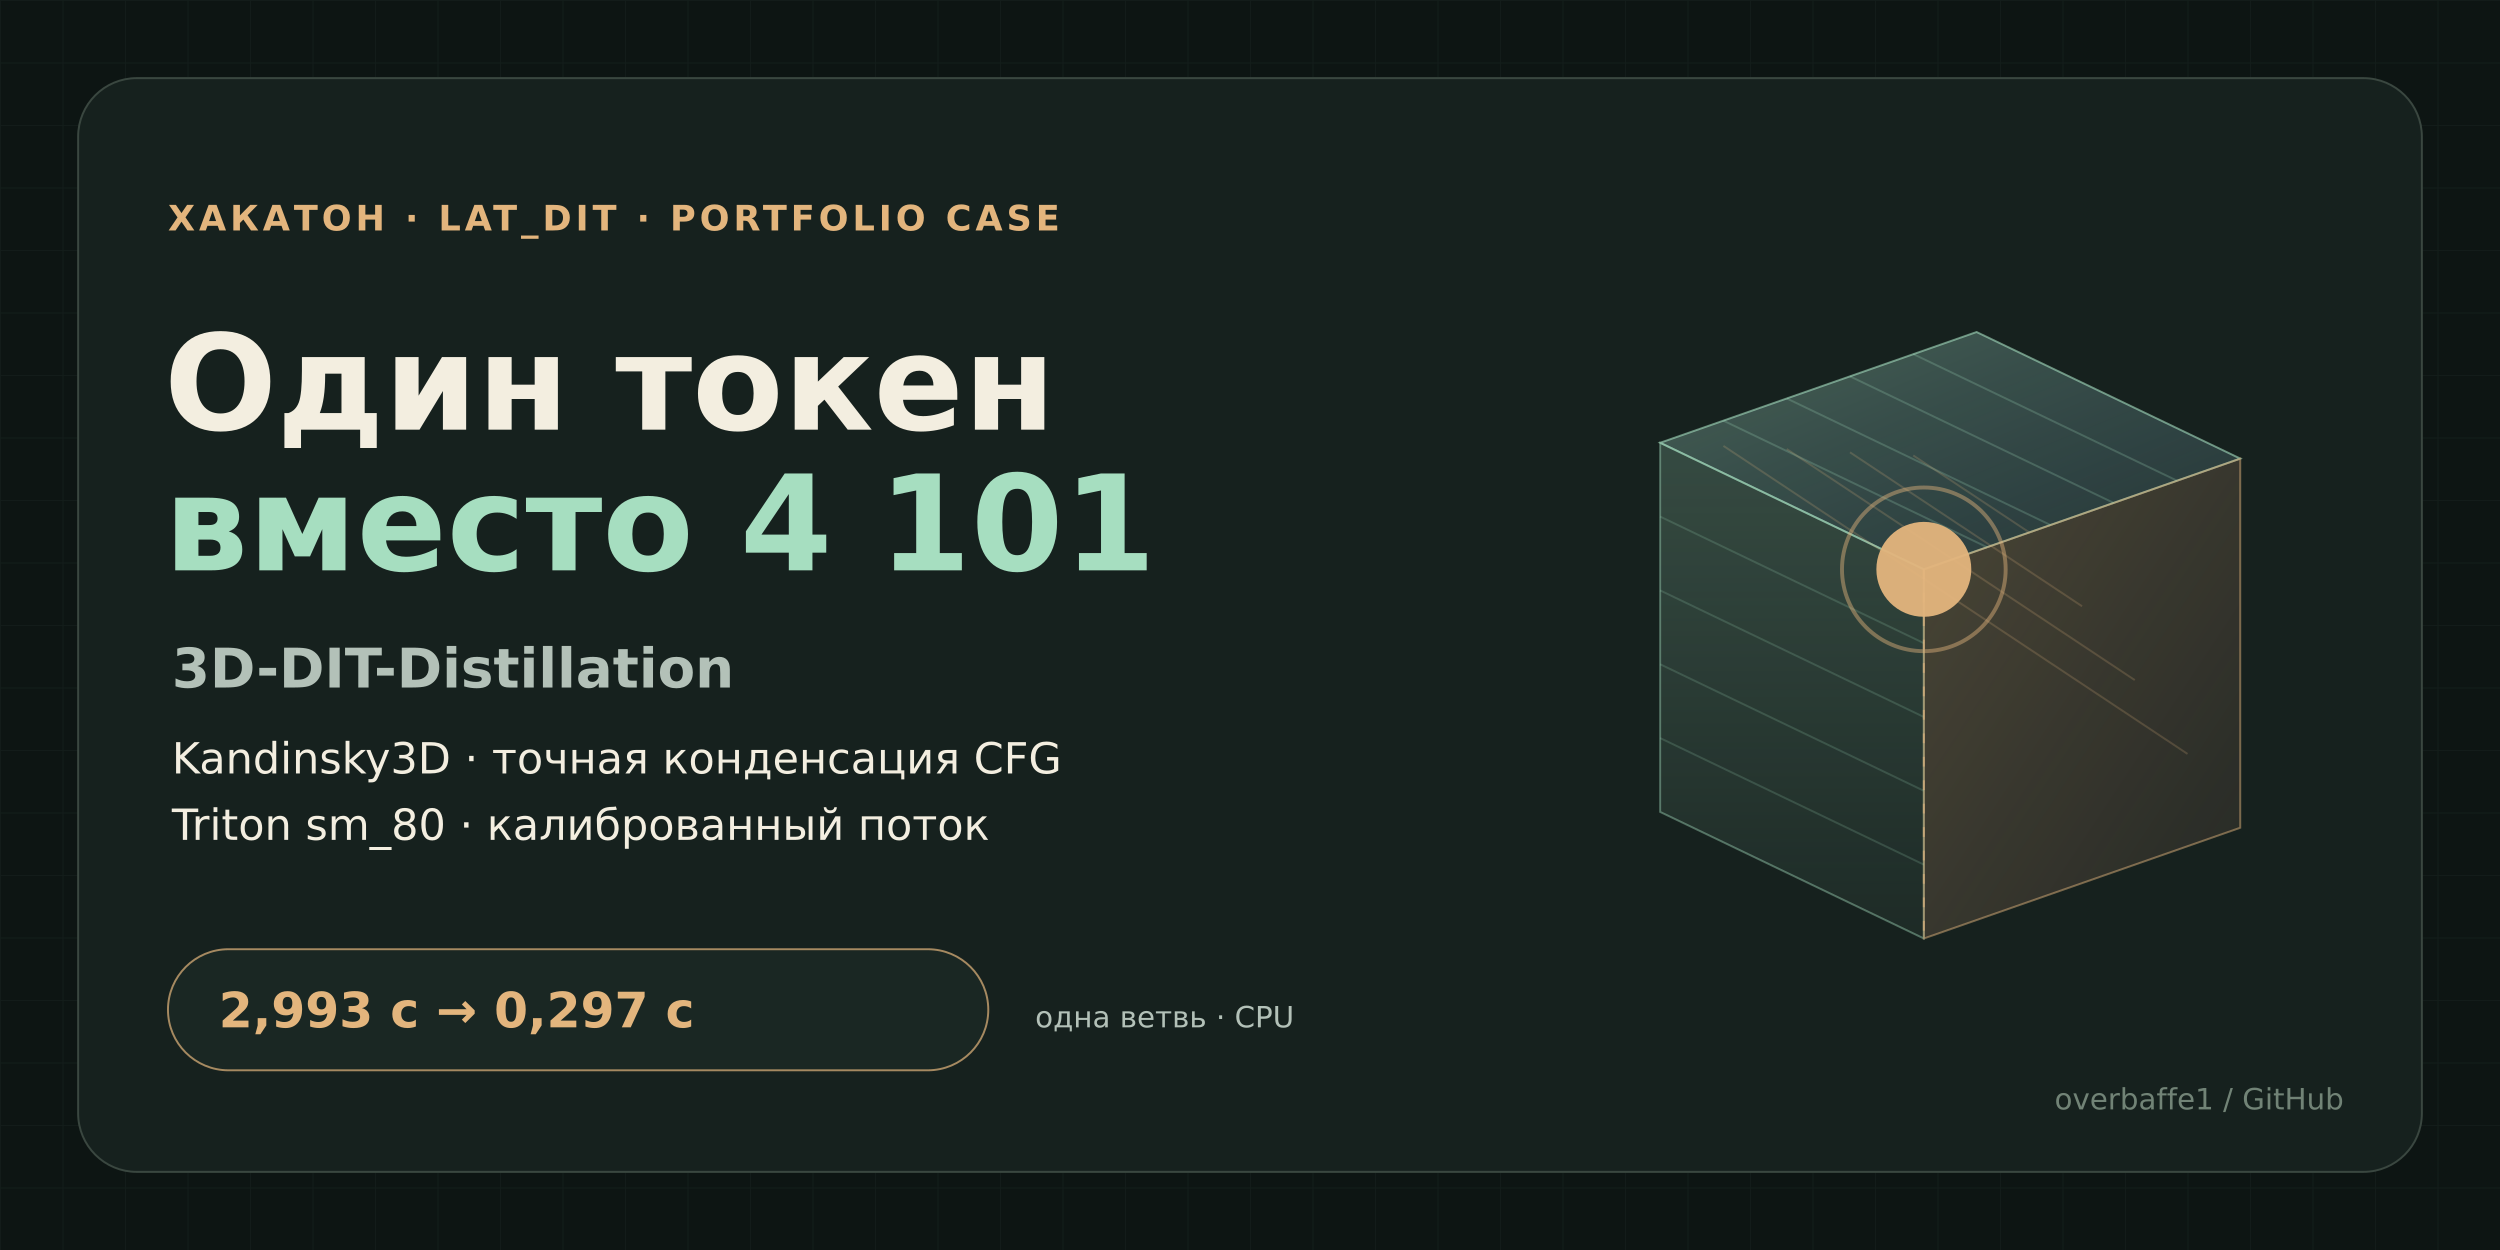
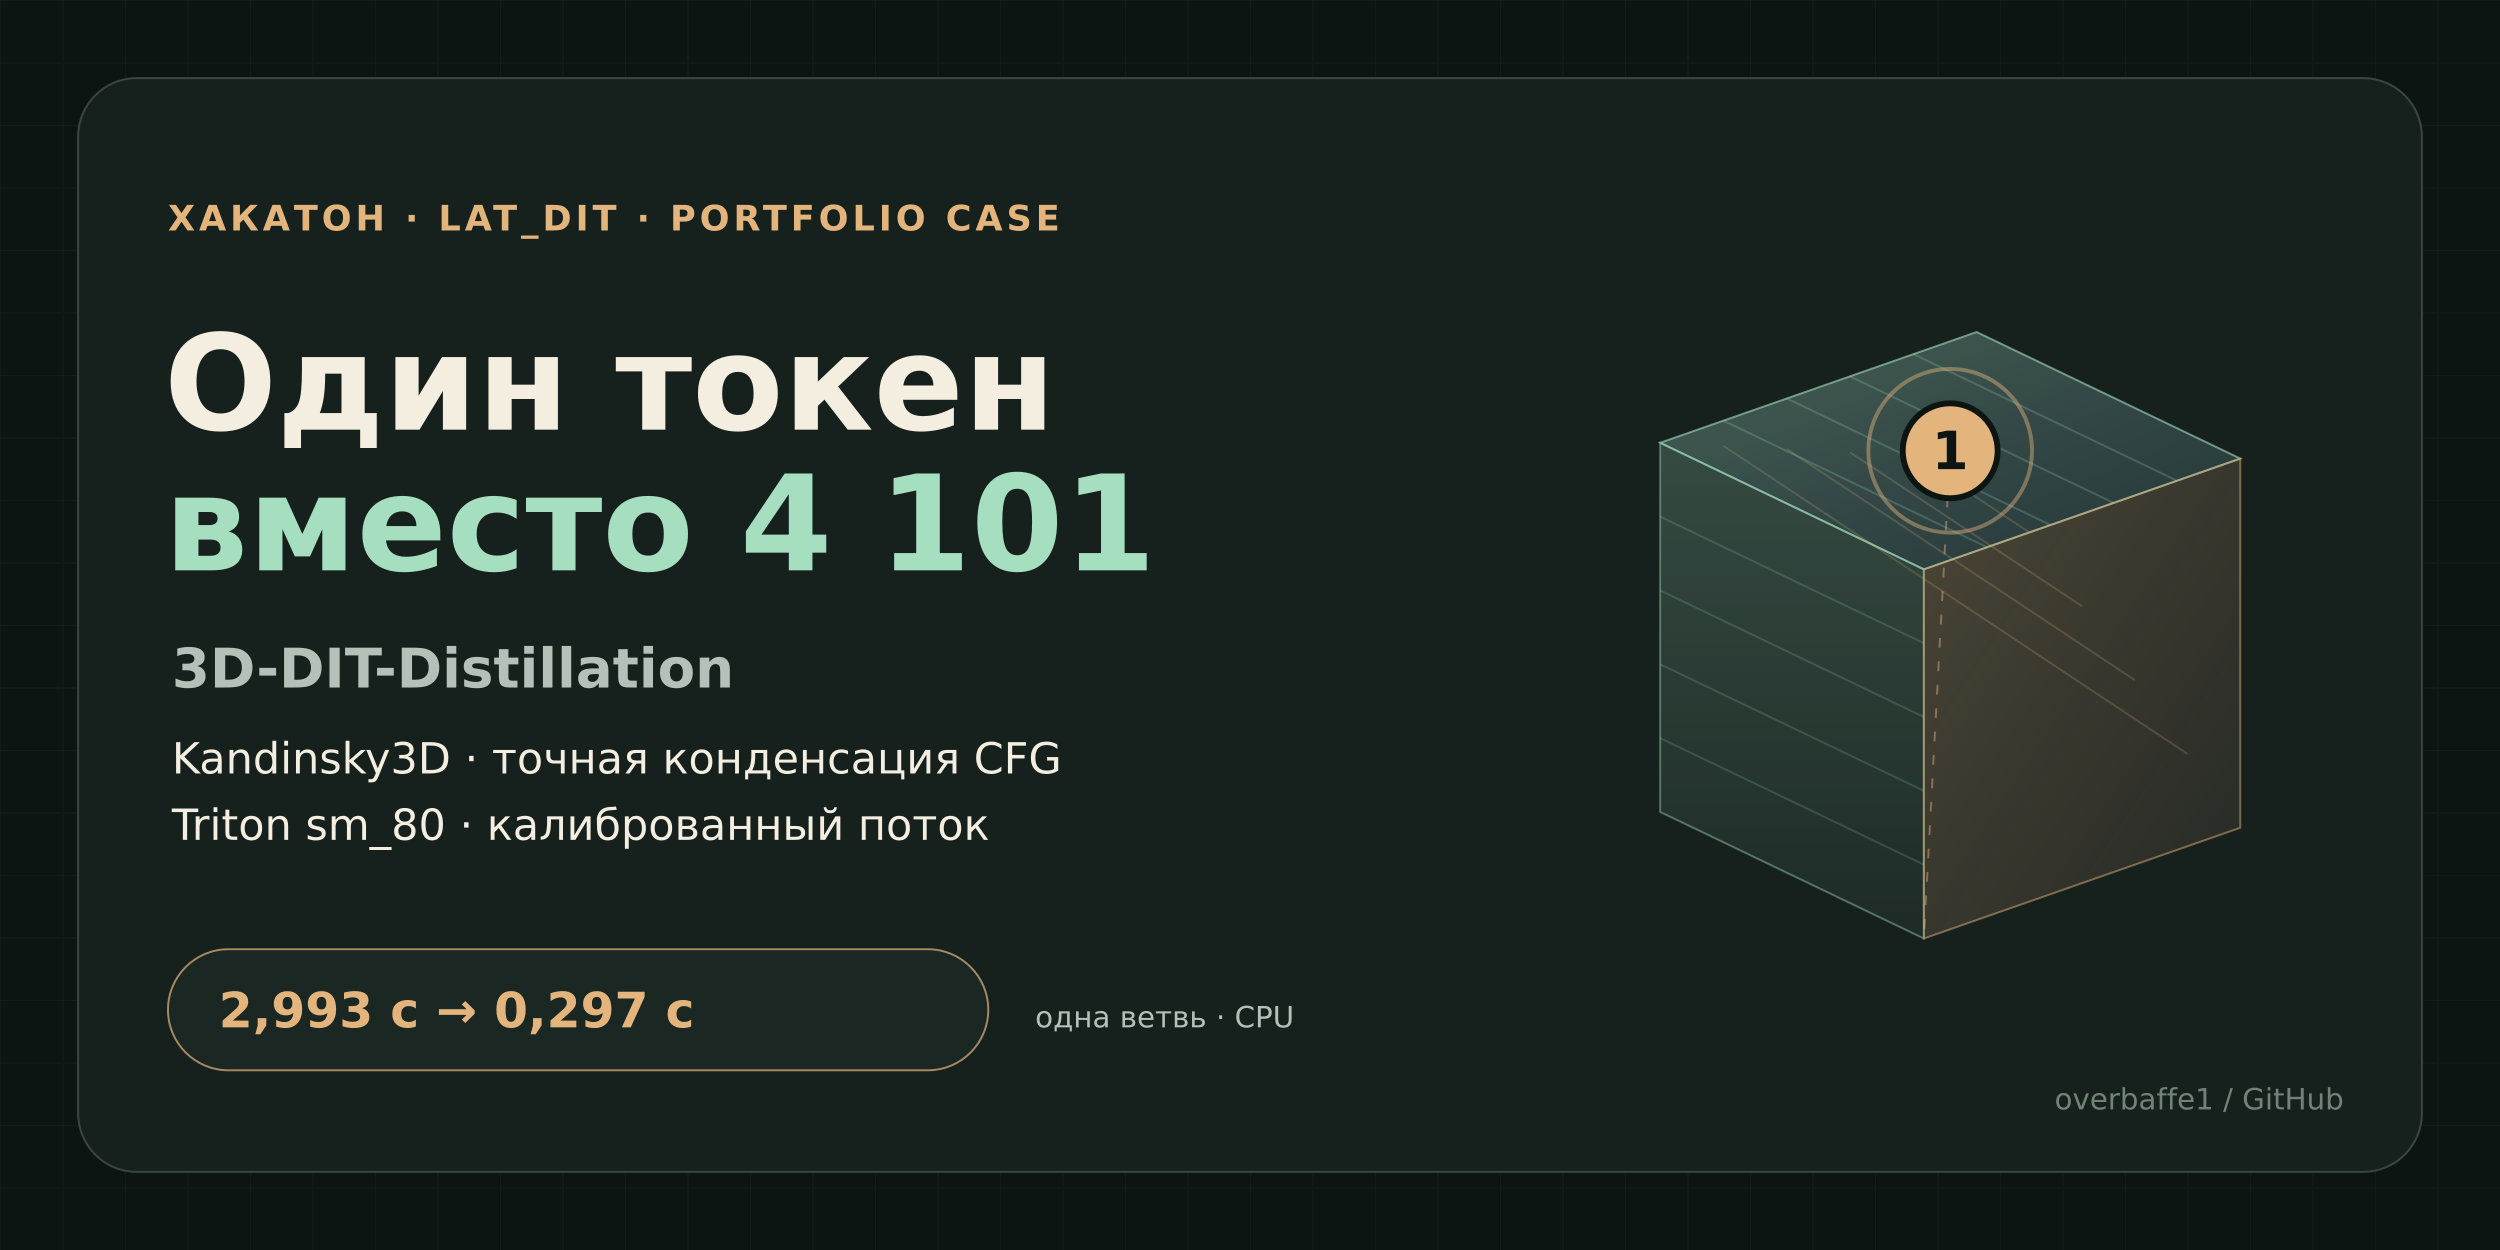
<svg xmlns="http://www.w3.org/2000/svg" width="1280" height="640" viewBox="0 0 1280 640" role="img" aria-labelledby="title desc">
  <defs>
    <pattern id="grid" width="32" height="32" patternUnits="userSpaceOnUse">
      <path d="M 32 0 L 0 0 0 32" fill="none" stroke="#22312c" stroke-width="1" opacity="0.55" />
    </pattern>
    <linearGradient id="cubeTop" x1="0" y1="0" x2="1" y2="1">
      <stop offset="0" stop-color="#a6dec0" stop-opacity="0.34" />
      <stop offset="1" stop-color="#7fb2cf" stop-opacity="0.14" />
    </linearGradient>
    <linearGradient id="cubeLeft" x1="0" y1="0" x2="0" y2="1">
      <stop offset="0" stop-color="#a6dec0" stop-opacity="0.22" />
      <stop offset="1" stop-color="#a6dec0" stop-opacity="0.05" />
    </linearGradient>
    <linearGradient id="cubeRight" x1="0" y1="0" x2="1" y2="1">
      <stop offset="0" stop-color="#e3b57d" stop-opacity="0.26" />
      <stop offset="1" stop-color="#d99079" stop-opacity="0.08" />
    </linearGradient>
    <marker id="arrow" viewBox="0 0 10 10" refX="9" refY="5" markerWidth="7" markerHeight="7" orient="auto-start-reverse">
      <path d="M 0 0 L 10 5 L 0 10 z" fill="#e3b57d" />
    </marker>
    <marker id="arrowMint" viewBox="0 0 10 10" refX="9" refY="5" markerWidth="7" markerHeight="7" orient="auto-start-reverse">
      <path d="M 0 0 L 10 5 L 0 10 z" fill="#a6dec0" />
    </marker>
  </defs>
  <rect width="1280" height="640" fill="#0d1513" />
  <rect width="1280" height="640" fill="url(#grid)" opacity="0.5" />
  <rect x="40" y="40" width="1200" height="560" rx="30" fill="#16211e" stroke="#3a4740" />
  <g>
    <polygon points="850.0,226.7 1012.0,170.0 1147.0,234.8 985.0,291.5" fill="url(#cubeTop)" stroke="#a6dec0" stroke-opacity="0.60" />
    <polygon points="850.0,226.7 985.0,291.5 985.0,480.5 850.0,415.7" fill="url(#cubeLeft)" stroke="#a6dec0" stroke-opacity="0.42" />
    <polygon points="985.0,291.5 1147.0,234.8 1147.0,423.8 985.0,480.5" fill="url(#cubeRight)" stroke="#e3b57d" stroke-opacity="0.48" />
    <line x1="882.4" y1="215.4" x2="1017.4" y2="280.2" stroke="#a6dec0" stroke-opacity="0.22" />
    <line x1="882.4" y1="228.3" x2="1120.0" y2="386.0" stroke="#e3b57d" stroke-opacity="0.20" />
    <line x1="850.0" y1="264.5" x2="985.0" y2="329.3" stroke="#a6dec0" stroke-opacity="0.18" />
    <line x1="914.8" y1="204.0" x2="1049.8" y2="268.8" stroke="#a6dec0" stroke-opacity="0.22" />
    <line x1="914.8" y1="229.9" x2="1093.0" y2="348.2" stroke="#e3b57d" stroke-opacity="0.20" />
    <line x1="850.0" y1="302.3" x2="985.0" y2="367.1" stroke="#a6dec0" stroke-opacity="0.18" />
    <line x1="947.2" y1="192.7" x2="1082.2" y2="257.5" stroke="#a6dec0" stroke-opacity="0.22" />
    <line x1="947.2" y1="231.6" x2="1066.0" y2="310.4" stroke="#e3b57d" stroke-opacity="0.20" />
    <line x1="850.0" y1="340.1" x2="985.0" y2="404.9" stroke="#a6dec0" stroke-opacity="0.18" />
    <line x1="979.6" y1="181.3" x2="1114.6" y2="246.1" stroke="#a6dec0" stroke-opacity="0.22" />
    <line x1="979.6" y1="233.2" x2="1039.0" y2="272.6" stroke="#e3b57d" stroke-opacity="0.20" />
    <line x1="850.0" y1="377.9" x2="985.0" y2="442.7" stroke="#a6dec0" stroke-opacity="0.18" />
-     <circle cx="985.0" cy="291.5" r="24.3" fill="#e3b57d" opacity="0.95" />
-     <circle cx="985.0" cy="291.5" r="41.9" fill="none" stroke="#e3b57d" stroke-opacity="0.45" stroke-width="2" />
-     <path d="M 985.0 291.5 L 985.0 480.5" stroke="#e3b57d" stroke-dasharray="5 7" stroke-opacity="0.55" />
+     <path d="M 998.5 230.8 L 985.0 480.5" stroke="#e3b57d" stroke-dasharray="5 7" stroke-opacity="0.45" />
+     <circle cx="998.5" cy="230.8" r="41.9" fill="none" stroke="#e3b57d" stroke-opacity="0.45" stroke-width="2" />
+     <circle cx="998.5" cy="230.8" r="24.3" fill="#e3b57d" stroke="#0d1513" stroke-width="3" />
+     <text x="998.5" y="240.2" fill="#0d1513" font-family="DejaVu Sans, Arial, Helvetica, sans-serif" font-size="27" font-weight="800" text-anchor="middle" letter-spacing="0.00" opacity="1.00">1</text>
  </g>
  <text x="86.0" y="118.0" fill="#e3b57d" font-family="DejaVu Sans, Arial, Helvetica, sans-serif" font-size="18" font-weight="700" text-anchor="start" letter-spacing="2.00" opacity="1.00">ХАКАТОН · LAT_DIT · PORTFOLIO CASE</text>
  <text x="84.0" y="220.0" fill="#f3eee0" font-family="DejaVu Sans, Arial, Helvetica, sans-serif" font-size="68" font-weight="800" text-anchor="start" letter-spacing="0.00" opacity="1.00">Один токен</text>
  <text x="84.0" y="292.0" fill="#a6dec0" font-family="DejaVu Sans, Arial, Helvetica, sans-serif" font-size="68" font-weight="800" text-anchor="start" letter-spacing="0.00" opacity="1.00">вместо 4 101</text>
  <text x="88.0" y="352.0" fill="#b3c1b8" font-family="DejaVu Sans, Arial, Helvetica, sans-serif" font-size="28" font-weight="600" text-anchor="start" letter-spacing="0.00" opacity="1.00">3D-DIT-Distillation</text>
  <text x="88.0" y="396.0" fill="#f3eee0" font-family="DejaVu Sans, Arial, Helvetica, sans-serif" font-size="22" font-weight="400" text-anchor="start" letter-spacing="0.00" opacity="1.00">Kandinsky3D · точная конденсация CFG</text>
  <text x="88.0" y="430.0" fill="#f3eee0" font-family="DejaVu Sans, Arial, Helvetica, sans-serif" font-size="22" font-weight="400" text-anchor="start" letter-spacing="0.00" opacity="1.00">Triton sm_80 · калиброванный поток</text>
  <rect x="86" y="486" width="420" height="62" rx="31" fill="#1a2723" stroke="#e3b57d" stroke-opacity="0.7" />
  <text x="112.0" y="526.0" fill="#e3b57d" font-family="DejaVu Sans, Arial, Helvetica, sans-serif" font-size="25" font-weight="800" text-anchor="start" letter-spacing="0.00" opacity="1.00">2,993 с → 0,297 с</text>
  <text x="530.0" y="526.0" fill="#b3c1b8" font-family="DejaVu Sans, Arial, Helvetica, sans-serif" font-size="15" font-weight="400" text-anchor="start" letter-spacing="0.00" opacity="1.00">одна ветвь · CPU</text>
  <text x="1200.0" y="568.0" fill="#718376" font-family="DejaVu Sans, Arial, Helvetica, sans-serif" font-size="15" font-weight="400" text-anchor="end" letter-spacing="0.00" opacity="1.00">overbaffe1 / GitHub</text>
</svg>
